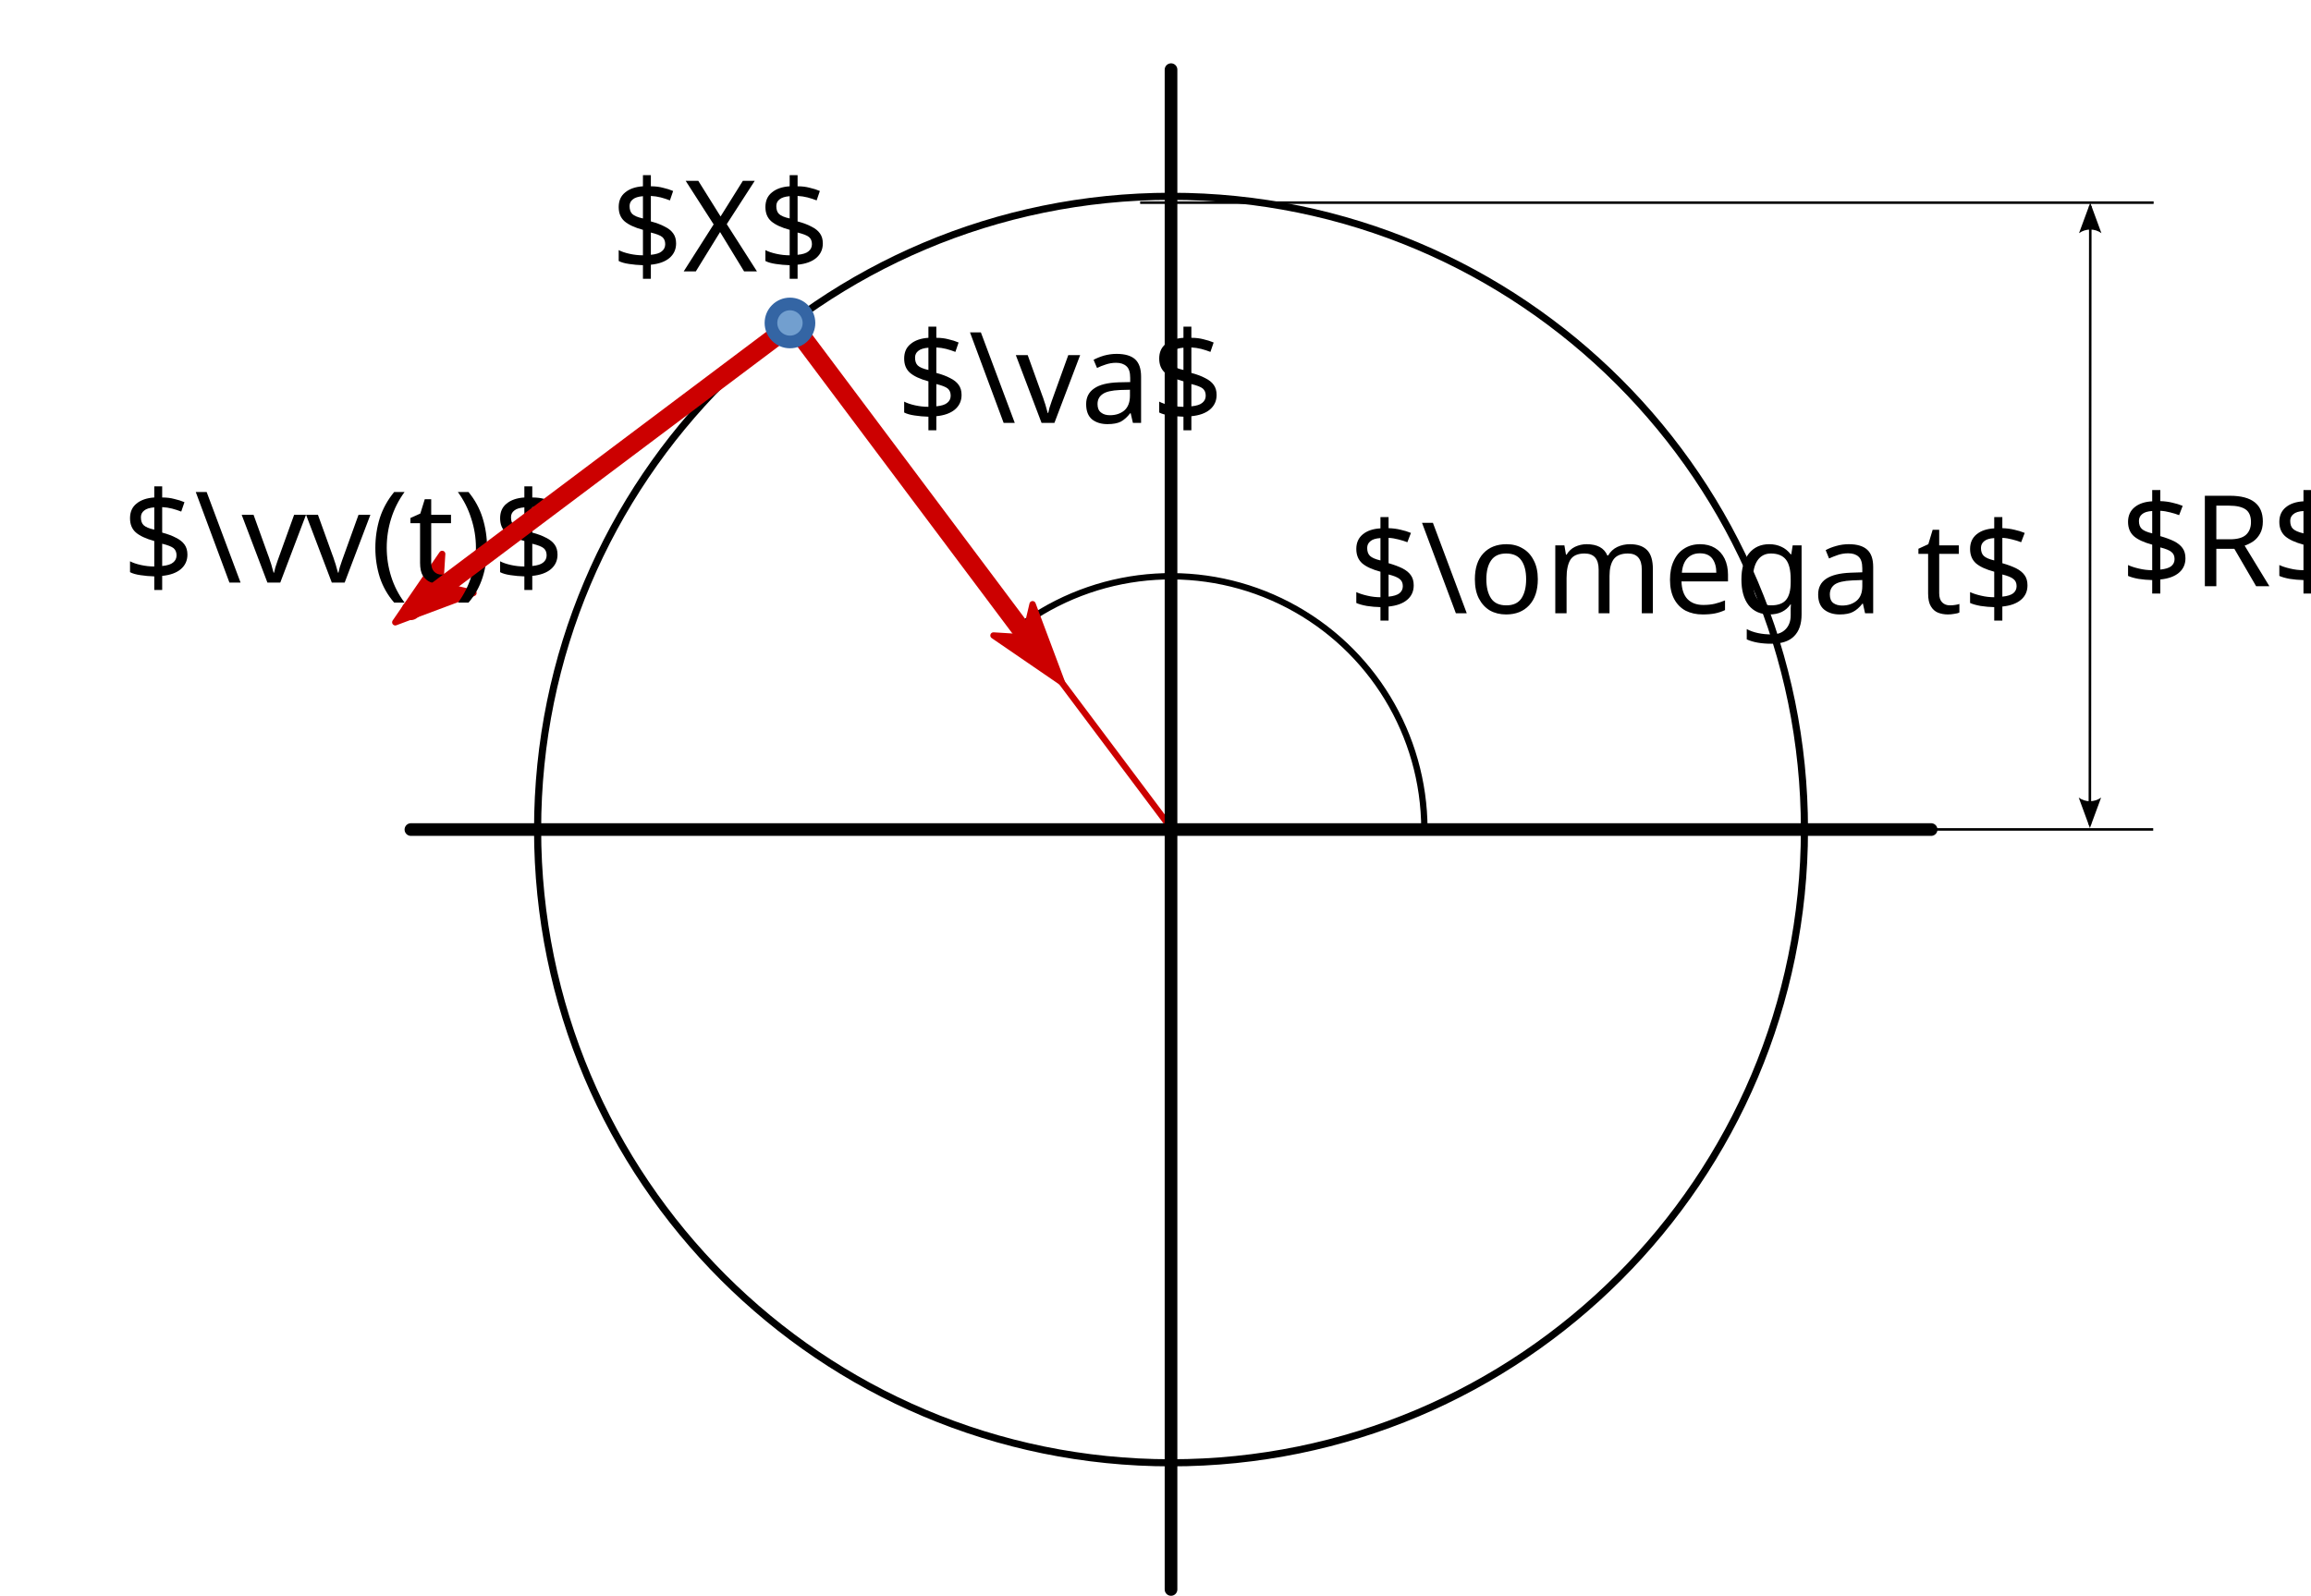
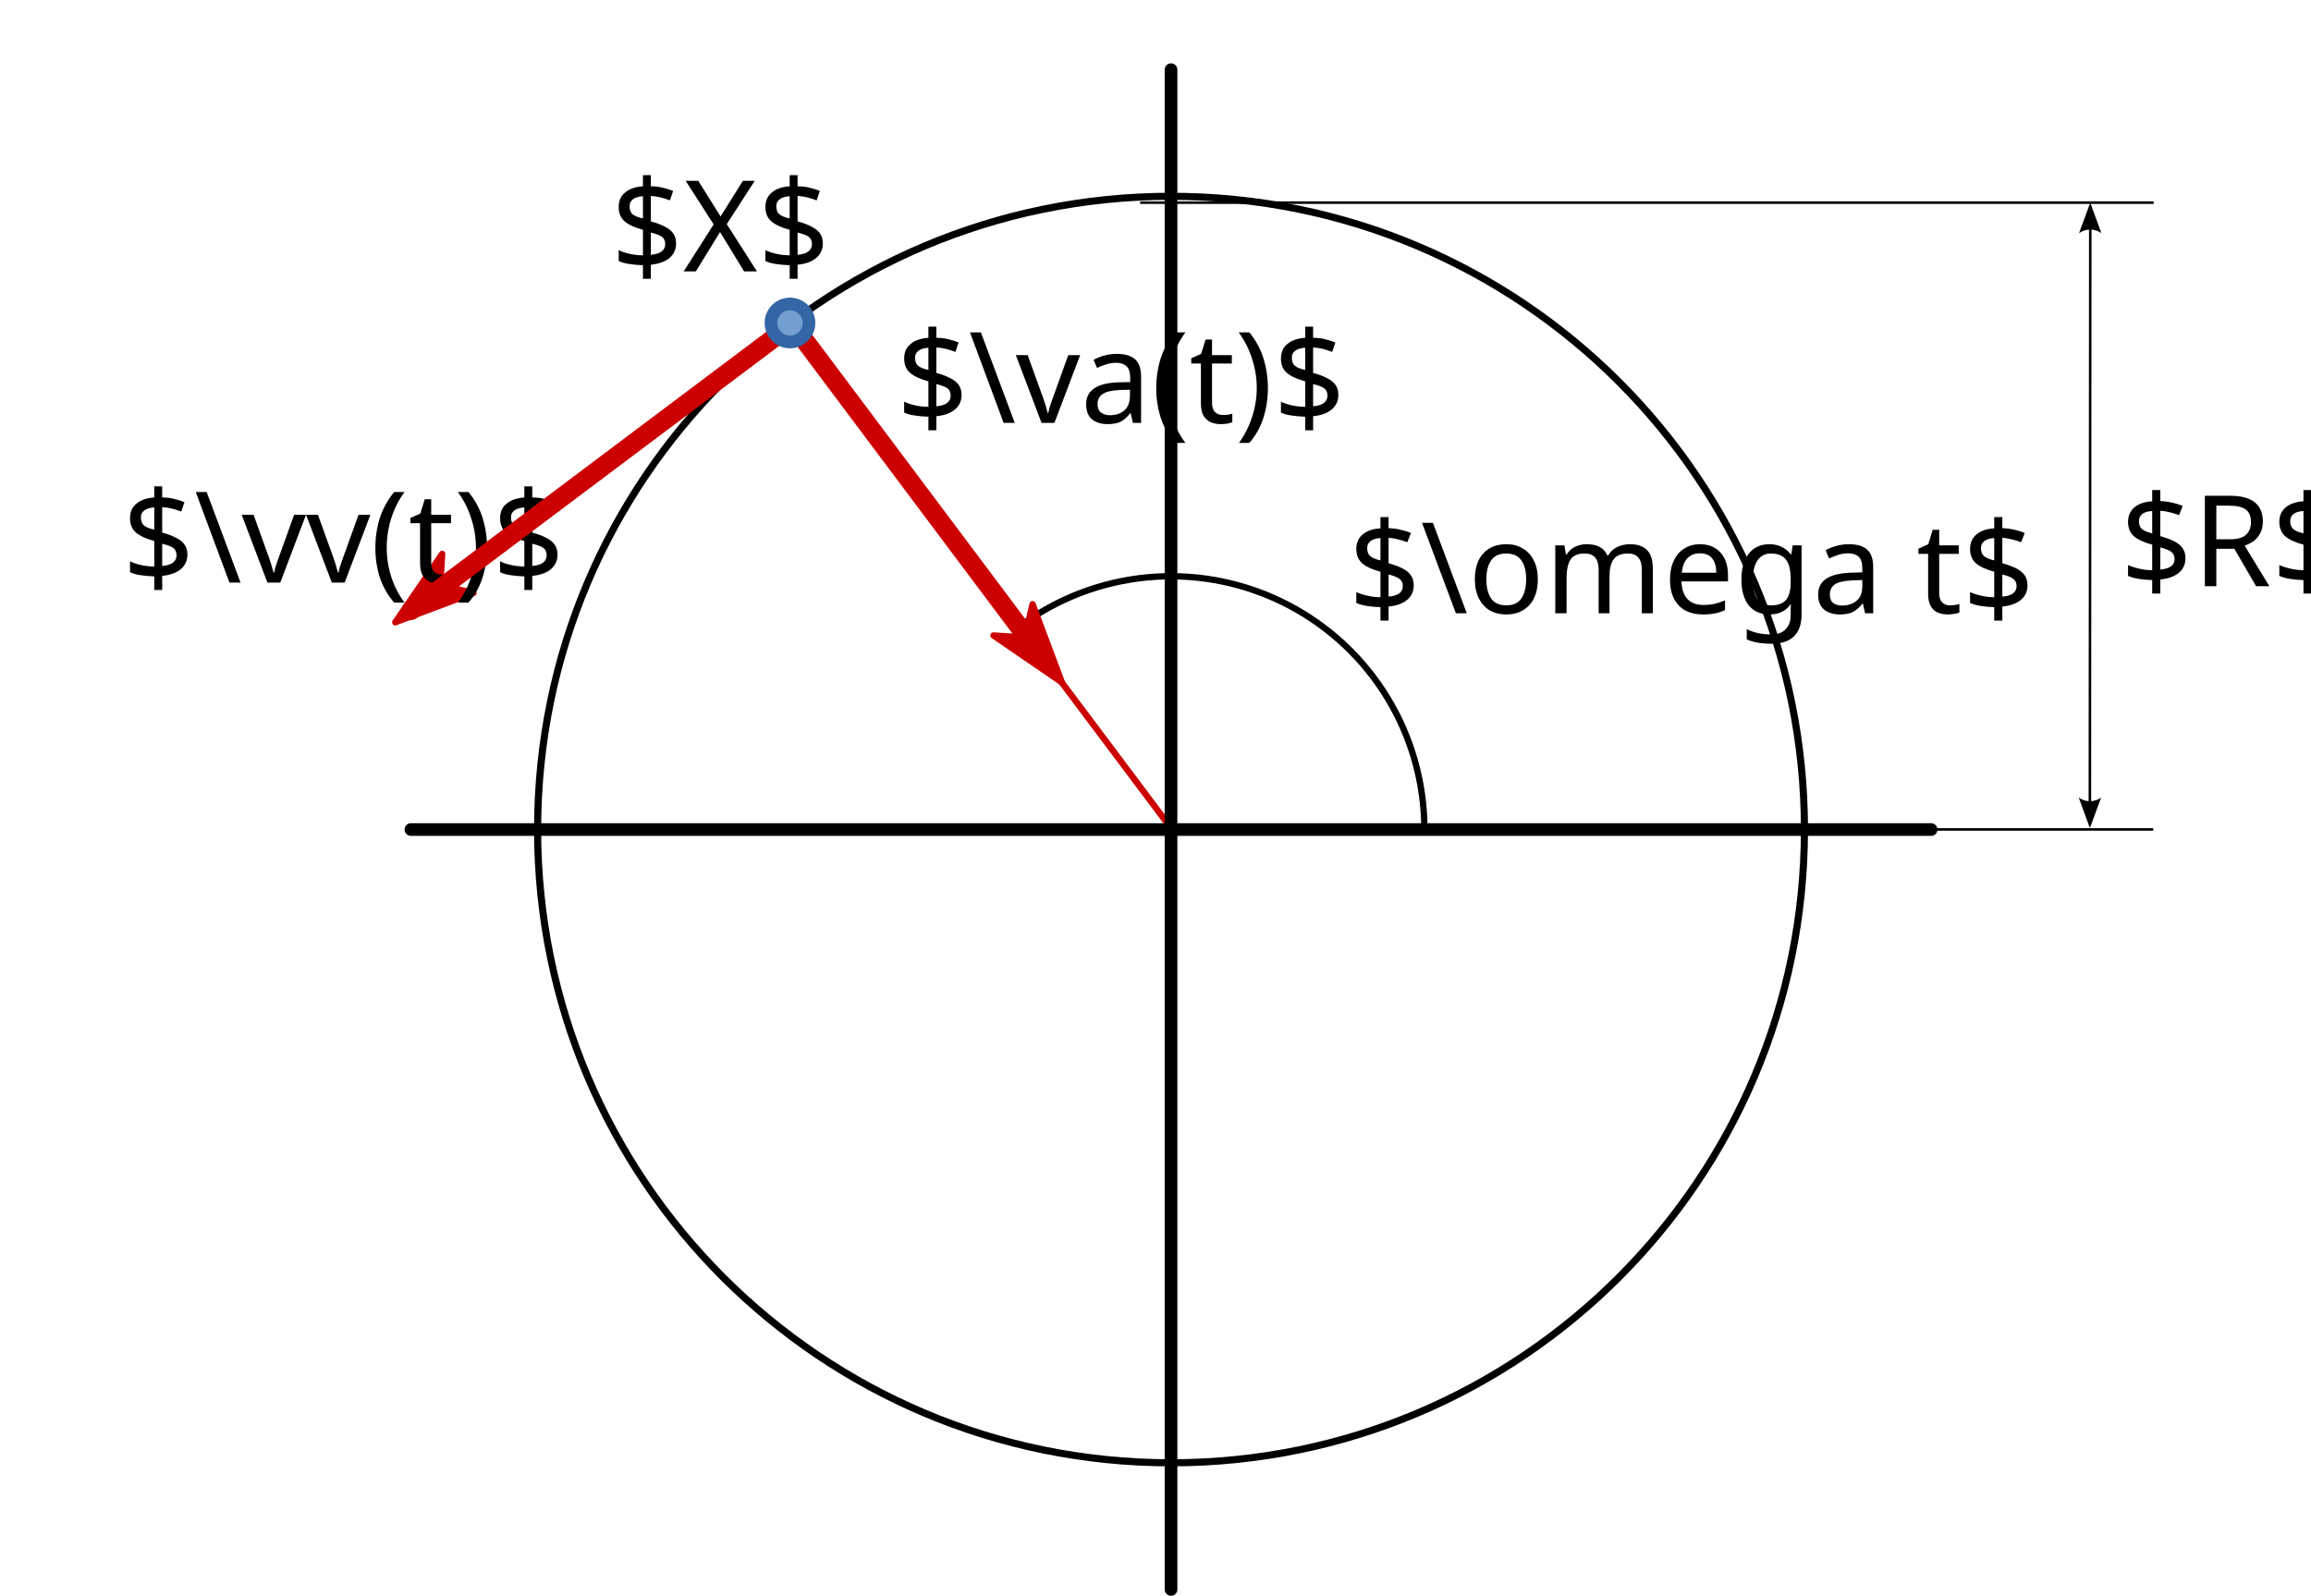
<svg xmlns="http://www.w3.org/2000/svg" id="svg5591" version="1.1" width="194.583" height="134.4" xml:space="preserve" viewBox="0 0 182.422 126">
  <defs id="defs5595">
    <marker orient="auto" refY="0" refX="0" id="Arrow2Lend" style="overflow:visible">
      <path id="path3826" style="font-size:12px;fill-rule:evenodd;stroke-width:0.625;stroke-linejoin:round" d="M 8.719,4.034 -2.207,0.016 8.719,-4.002 c -1.745,2.372 -1.735,5.617 -6e-7,8.035 z" transform="matrix(-1.1,0,0,-1.1,-1.1,0)" />
    </marker>
    <marker orient="auto" refY="0" refX="0" id="Arrow1Lend" style="overflow:visible">
      <path id="path6379" d="M 0,0 5,-5 -12.5,0 5,5 Z" style="fill-rule:evenodd;stroke:black;stroke-width:1pt;marker-start:none" transform="matrix(-0.8,0,0,-0.8,-10,0)" />
    </marker>
    <marker orient="auto" refY="0" refX="0" id="Arrow2Lstart" style="overflow:visible">
      <path id="path6394" style="font-size:12px;fill-rule:evenodd;stroke-width:0.625;stroke-linejoin:round" d="M 8.719,4.034 -2.207,0.016 8.719,-4.002 c -1.745,2.372 -1.735,5.617 -6e-7,8.035 z" transform="matrix(1.1,0,0,1.1,1.1,0)" />
    </marker>
    <marker orient="auto" refY="0" refX="0" id="Arrow1Mstart" style="overflow:visible">
      <path id="path6382" d="M 0,0 5,-5 -12.5,0 5,5 Z" style="fill-rule:evenodd;stroke:black;stroke-width:1pt;marker-start:none" transform="matrix(0.4,0,0,0.4,4,0)" />
    </marker>
    <clipPath clipPathUnits="userSpaceOnUse" id="clipPath5635">
      <path d="M 0,780 V 0 h 950 v 780 z" id="path5637" />
    </clipPath>
    <clipPath clipPathUnits="userSpaceOnUse" id="clipPath5641">
      <path d="M 0,780 V 0 H 950 V 780 Z M 952,382.801 v 9 H 913 L 932.801,387 913,382.801 Z" id="path5643" style="clip-rule:evenodd" />
    </clipPath>
    <clipPath clipPathUnits="userSpaceOnUse" id="clipPath5655">
      <path d="M 0,780 V 0 h 950 v 780 z m 472,-4.199 h -9 v -38.403 l 4.801,19.204 4.199,-19.204 z" id="path5657" style="clip-rule:evenodd" />
    </clipPath>
  </defs>
  <g id="g5599" transform="matrix(1.25,0,0,-1.25,32.43625,125.5)">
    <path style="fill:#c00;stroke:#c00;stroke-width:0.5;stroke-linecap:round;stroke-linejoin:miter;stroke-miterlimit:4;stroke-dasharray:none;stroke-opacity:1" d="M 60.111,60.037 30.848,21.013 M 29.816,20.313 0,42.71" id="path5791" transform="matrix(0.8,0,0,-0.8,0,96)" />
    <path style="fill:none;stroke:black;stroke-width:1px;stroke-linecap:round;stroke-linejoin:miter;stroke-opacity:1" d="M 0,60 H 120" id="path5783" transform="matrix(0.8,0,0,-0.8,0,96)" />
    <path style="fill:none;stroke:black;stroke-width:1px;stroke-linecap:round;stroke-linejoin:miter;stroke-opacity:1" d="M 60,120 V 0" id="path5785" transform="matrix(0.8,0,0,-0.8,0,96)" />
    <path style="color:black;display:inline;overflow:visible;visibility:visible;fill:none;stroke:black;stroke-width:0.562;stroke-linecap:round;stroke-linejoin:round;stroke-miterlimit:10;stroke-dasharray:none;stroke-dashoffset:0;stroke-opacity:1;marker:none;enable-background:accumulate" id="path5789" d="M 110,60 A 50,50 0 0 1 60,110 50,50 0 0 1 10,60 50,50 0 0 1 60,10 50,50 0 0 1 110,60" transform="matrix(0.8,0,0,-0.8,0,96)" />
    <path style="color:black;display:inline;overflow:visible;visibility:visible;fill:none;stroke:black;stroke-width:0.5;stroke-linecap:round;stroke-linejoin:round;stroke-miterlimit:4;stroke-dasharray:none;stroke-dashoffset:0;stroke-opacity:1;marker:none;enable-background:accumulate" id="path6307" d="M 48.621,43.552 A 20,20 0 0 1 69.26,42.273 20,20 0 0 1 80,59.944" transform="matrix(0.8,0,0,-0.8,0,96)" />
    <path style="fill:#c00;stroke:#c00;stroke-width:0.5;stroke-linecap:round;stroke-linejoin:round;stroke-miterlimit:4;stroke-dasharray:none;stroke-opacity:1" d="M 2.468,38.236 -1.234,43.635 4.937,41.321 2.314,40.704 Z" id="path5793" transform="matrix(0.8,0,0,-0.8,0,96)" />
    <path style="fill:#c00;stroke:#c00;stroke-width:0.4;stroke-linecap:round;stroke-linejoin:round;stroke-miterlimit:4;stroke-dasharray:none;stroke-opacity:1" d="m 36.788,60.259 4.32,-2.962 -1.851,4.937 -0.494,-2.098 z" id="path6305" />
    <text xml:space="preserve" style="font-style:normal;font-variant:normal;font-weight:normal;font-stretch:normal;line-height:0%;font-family:'Linux Biolinum O';-inkscape-font-specification:'Linux Biolinum O';text-align:start;letter-spacing:0px;word-spacing:0px;writing-mode:lr-tb;text-anchor:start;fill:black;fill-opacity:1;stroke:none" x="30.65" y="-73.688" id="text6313" transform="scale(1,-1)">
-       <tspan id="tspan6315" x="30.65" y="-73.688" style="font-size:8px;line-height:1.25">$\va$</tspan>
+       <tspan id="tspan6315" x="30.65" y="-73.688" style="font-size:8px;line-height:1.25">$\va(t)$</tspan>
    </text>
    <text xml:space="preserve" style="font-style:normal;font-variant:normal;font-weight:normal;font-stretch:normal;line-height:0%;font-family:'Linux Biolinum O';-inkscape-font-specification:'Linux Biolinum O';text-align:start;letter-spacing:0px;word-spacing:0px;writing-mode:lr-tb;text-anchor:start;fill:black;fill-opacity:1;stroke:none" x="-18.237" y="-63.6" id="text6317" transform="scale(1,-1)">
      <tspan id="tspan6319" x="-18.237" y="-63.6" style="font-size:8px;line-height:1.25">$\vv(t)$</tspan>
    </text>
    <text xml:space="preserve" style="font-style:normal;font-variant:normal;font-weight:normal;font-stretch:normal;line-height:0%;font-family:'Linux Biolinum O';-inkscape-font-specification:'Linux Biolinum O';text-align:start;letter-spacing:0px;word-spacing:0px;writing-mode:lr-tb;text-anchor:start;fill:black;fill-opacity:1;stroke:none" x="96.797" y="48.422" id="text6363" transform="matrix(0.8,0,0,-0.8,-18.237,100.4)">
      <tspan id="tspan6365" x="96.797" y="48.422" style="font-size:10px;line-height:1.25">$\omega t$</tspan>
    </text>
    <path style="fill:none;stroke:black;stroke-width:0.2;stroke-linecap:butt;stroke-linejoin:miter;stroke-miterlimit:4;stroke-dasharray:none;stroke-opacity:1" d="M 170,16 H 90" id="path6367" transform="matrix(0.8,0,0,-0.8,-25.949,100.4)" />
    <path style="fill:none;stroke:black;stroke-width:0.16;stroke-linecap:butt;stroke-linejoin:miter;stroke-miterlimit:4;stroke-dasharray:none;stroke-opacity:1" d="M 110.024,48.009 H 94.024" id="path6369" />
    <path style="fill:none;stroke:black;stroke-width:0.2;stroke-linecap:butt;stroke-linejoin:miter;stroke-miterlimit:4;stroke-dasharray:none;stroke-opacity:1;marker-start:url(#Arrow2Lstart);marker-end:url(#Arrow2Lend)" d="m 165,16.273 -0.034,48.84" id="path6371" transform="matrix(0.8,0,0,-0.8,-25.949,100.4)" />
    <path id="path7256" d="M 50.108,46.778 30.352,20.408 M 29.816,20.313 0,42.71" style="fill:#c00;stroke:#c00;stroke-width:1.5;stroke-linecap:round;stroke-linejoin:miter;stroke-miterlimit:4;stroke-dasharray:none;stroke-opacity:1" transform="matrix(0.8,0,0,-0.8,0,96)" />
    <text xml:space="preserve" style="font-style:normal;font-variant:normal;font-weight:normal;font-stretch:normal;line-height:0%;font-family:'Linux Biolinum O';-inkscape-font-specification:'Linux Biolinum O';text-align:start;letter-spacing:0px;word-spacing:0px;writing-mode:lr-tb;text-anchor:start;fill:black;fill-opacity:1;stroke:none" x="167.357" y="46.286" id="text7277" transform="matrix(0.8,0,0,-0.8,-25.949,100.4)">
      <tspan id="tspan7279" x="167.357" y="46.286" style="font-size:10px;line-height:1.25">$R$</tspan>
    </text>
    <circle style="fill:#729fcf;fill-opacity:1;stroke:#3465a4;stroke-width:1;stroke-linecap:round;stroke-linejoin:round;stroke-miterlimit:4;stroke-dasharray:none;stroke-dashoffset:0;stroke-opacity:1" id="path3014" transform="matrix(0.8,0,0,-0.8,-25.949,100.4)" cx="62.357" cy="25.5" r="1.5" />
    <text transform="scale(1,-1)" id="text4290" y="-83.257" x="12.622" style="font-style:normal;font-variant:normal;font-weight:normal;font-stretch:normal;line-height:0%;font-family:'Linux Biolinum O';-inkscape-font-specification:'Linux Biolinum O';text-align:start;letter-spacing:0px;word-spacing:0px;writing-mode:lr-tb;text-anchor:start;fill:black;fill-opacity:1;stroke:none" xml:space="preserve">
      <tspan y="-83.257" x="12.622" id="tspan4292" style="font-size:8px;line-height:1.25">$X$</tspan>
    </text>
  </g>
</svg>
